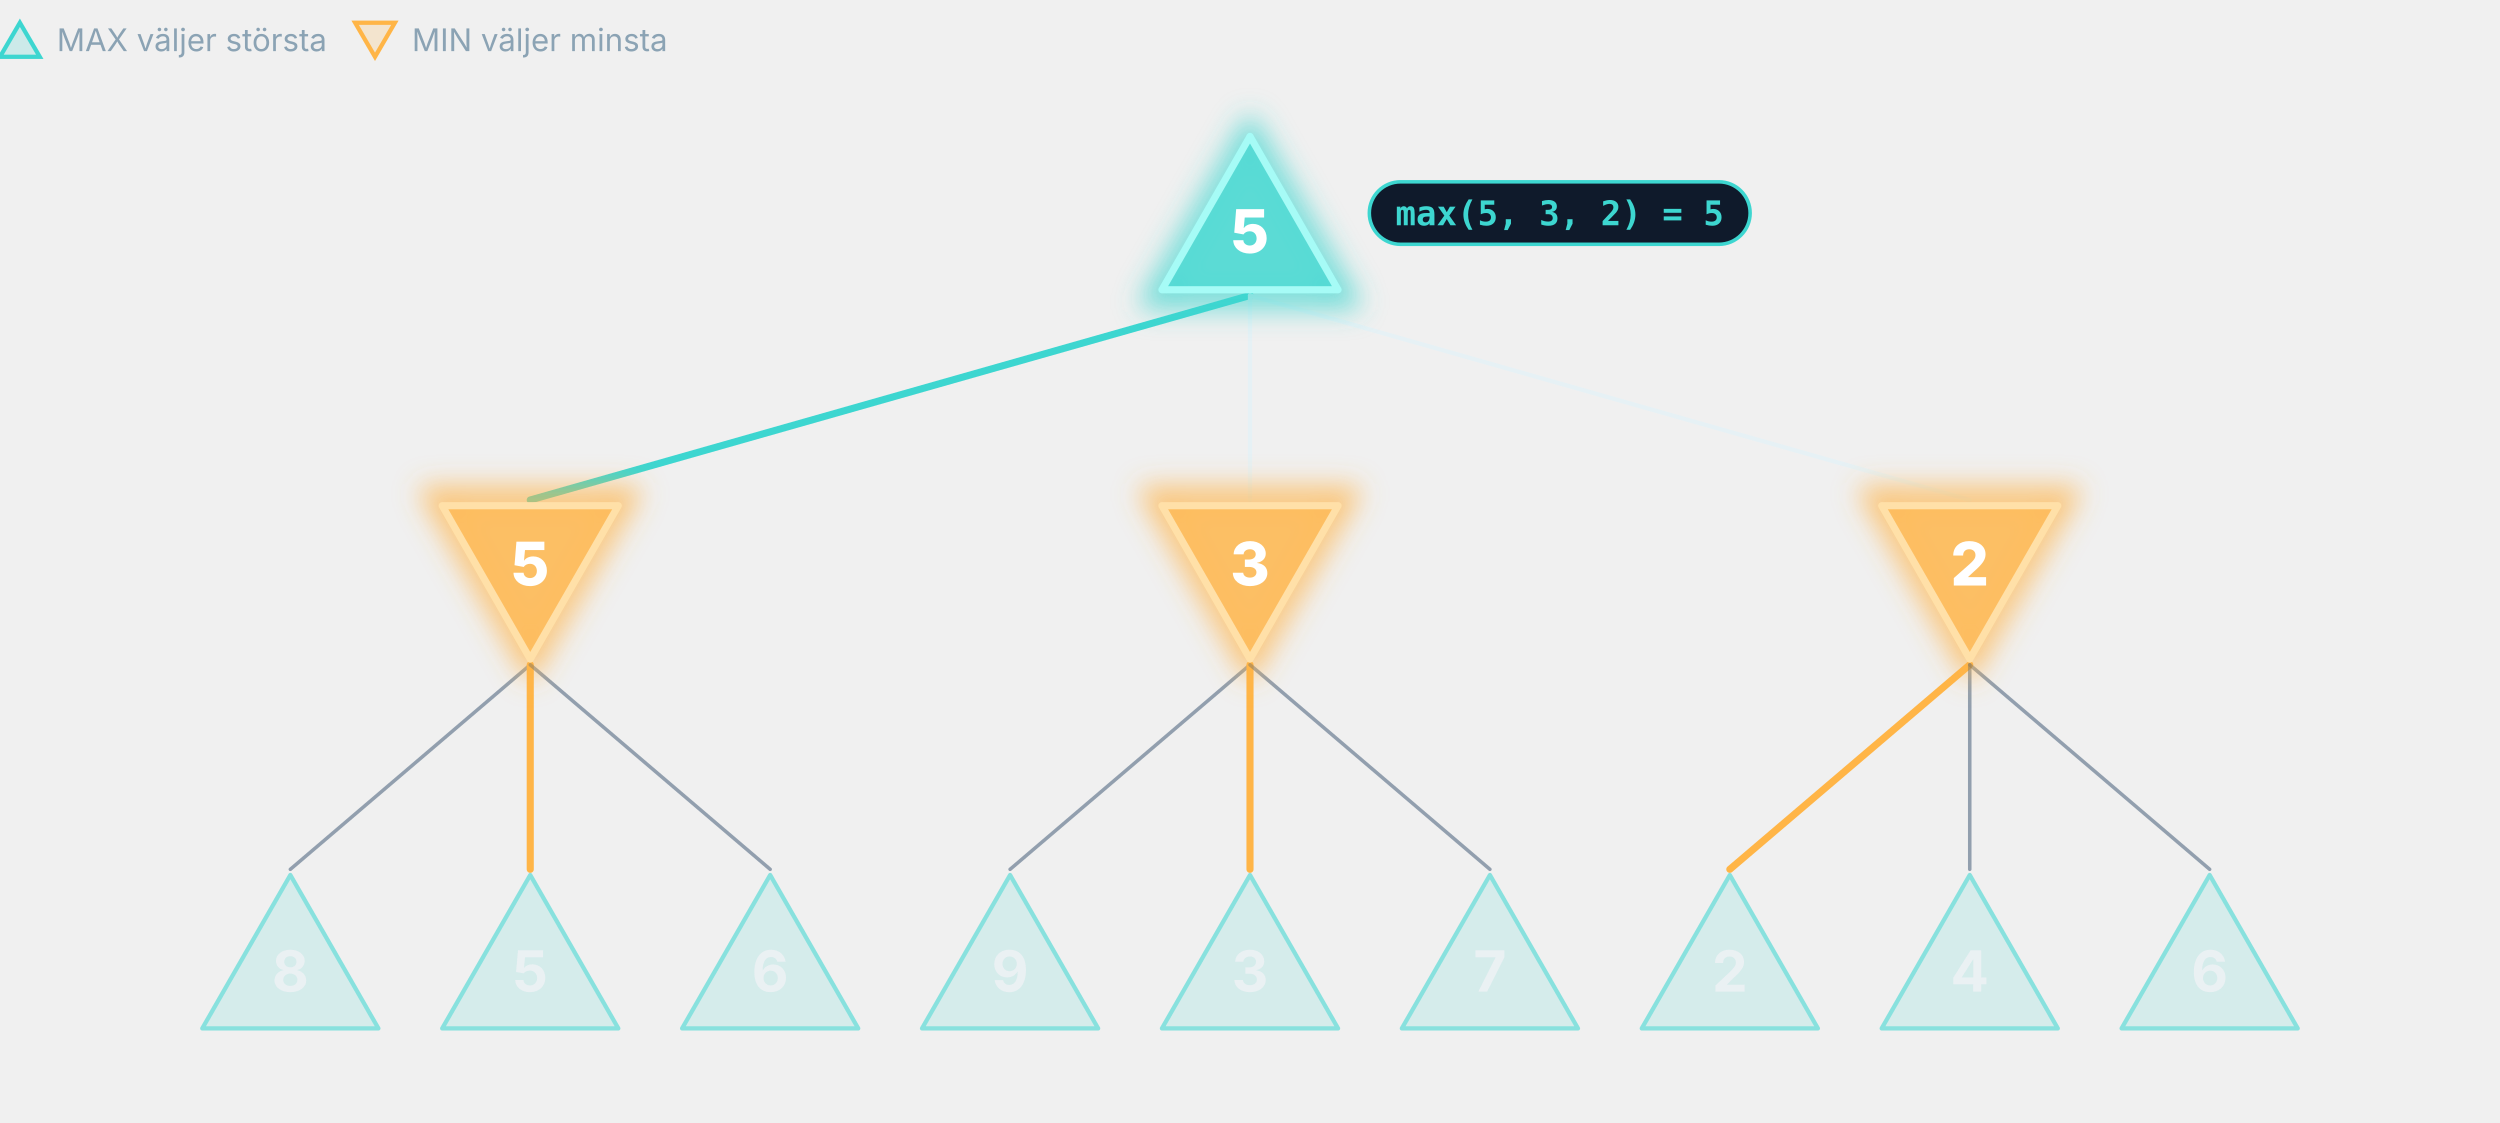
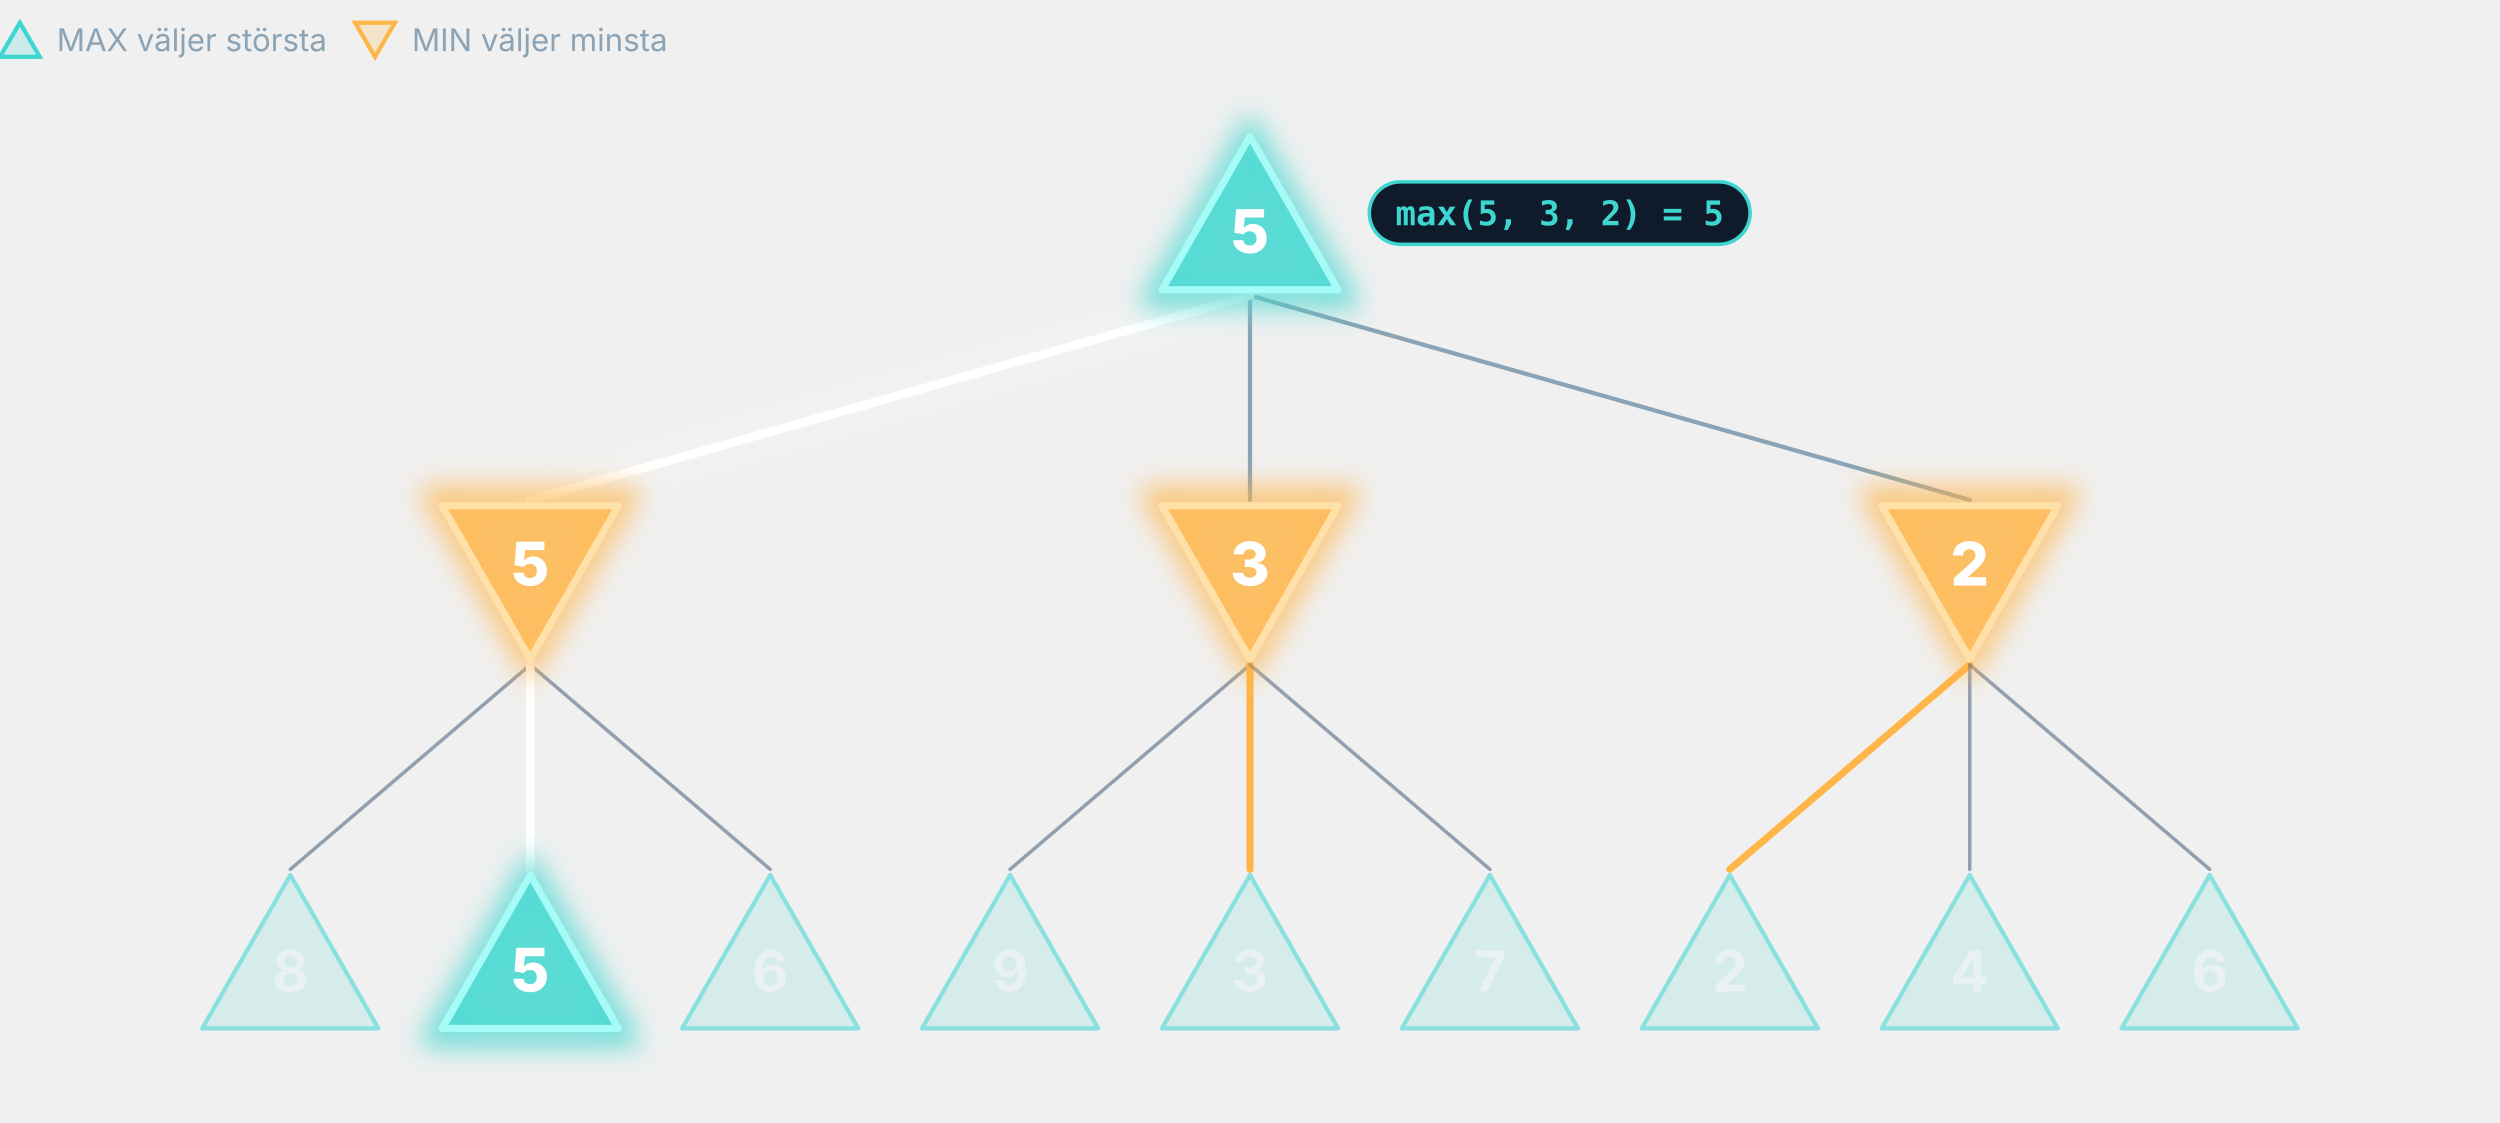
<svg xmlns="http://www.w3.org/2000/svg" viewBox="0 0 1760 790" width="1760" height="790" role="img">
  <defs>
    <filter id="glow" x="-40%" y="-40%" width="180%" height="180%">
      <feGaussianBlur stdDeviation="9" />
    </filter>
    <filter id="soft" x="-20%" y="-20%" width="140%" height="140%">
      <feGaussianBlur stdDeviation="4" />
    </filter>
  </defs>
  <g transform="translate(0,30)">
    <polygon points="14,-14 28,10 0,10" fill="#3DD6D0" fill-opacity=".2" stroke="#3DD6D0" stroke-width="3" />
    <text x="40.0" y="6.0" font-family="'IBM Plex Sans','Segoe UI',Inter,Helvetica,Arial,sans-serif" font-size="22" font-weight="400" fill="#8BA3B4" text-anchor="start">MAX väljer största</text>
    <polygon points="250,-14 278,-14 264,10" fill="#FFB547" fill-opacity=".2" stroke="#FFB547" stroke-width="3" />
    <text x="290.0" y="6.0" font-family="'IBM Plex Sans','Segoe UI',Inter,Helvetica,Arial,sans-serif" font-size="22" font-weight="400" fill="#8BA3B4" text-anchor="start">MIN väljer minsta</text>
  </g>
  <path data-edge="r0:r00" d="M373.3,468.0L204.4,612.0" stroke="#3B5572" stroke-width="2.5" stroke-linecap="round" fill="none" opacity="0.52" />
  <path data-edge="r0:r01" d="M373.3,468.0L373.3,612.0" stroke="#FFB547" stroke-width="5" stroke-linecap="round" fill="none" opacity="1" />
  <path data-edge="r0:r02" d="M373.3,468.0L542.2,612.0" stroke="#3B5572" stroke-width="2.5" stroke-linecap="round" fill="none" opacity="0.52" />
  <path data-edge="r:r0" d="M880.0,208.0L373.3,352.0" stroke="#3DD6D0" stroke-width="5" stroke-linecap="round" fill="none" opacity="1" />
  <path data-edge="r1:r10" d="M880.0,468.0L711.1,612.0" stroke="#3B5572" stroke-width="2.5" stroke-linecap="round" fill="none" opacity="0.52" />
  <path data-edge="r1:r11" d="M880.0,468.0L880.0,612.0" stroke="#FFB547" stroke-width="5" stroke-linecap="round" fill="none" opacity="1" />
  <path data-edge="r1:r12" d="M880.0,468.0L1048.9,612.0" stroke="#3B5572" stroke-width="2.5" stroke-linecap="round" fill="none" opacity="0.52" />
-   <path data-edge="r:r1" d="M880.0,208.0L880.0,352.0" stroke="#E6F1F5" stroke-width="3" stroke-linecap="round" fill="none" opacity="1" />
+   <path data-edge="r:r1" d="M880.0,208.0L880.0,352.0" stroke="#8BA3B4" stroke-width="3" stroke-linecap="round" fill="none" opacity="1" />
  <path data-edge="r2:r20" d="M1386.7,468.0L1217.8,612.0" stroke="#FFB547" stroke-width="5" stroke-linecap="round" fill="none" opacity="1" />
  <path data-edge="r2:r21" d="M1386.7,468.0L1386.7,612.0" stroke="#3B5572" stroke-width="2.5" stroke-linecap="round" fill="none" opacity="0.52" />
  <path data-edge="r2:r22" d="M1386.7,468.0L1555.6,612.0" stroke="#3B5572" stroke-width="2.5" stroke-linecap="round" fill="none" opacity="0.52" />
-   <path data-edge="r:r2" d="M880.0,208.0L1386.7,352.0" stroke="#E6F1F5" stroke-width="3" stroke-linecap="round" fill="none" opacity="1" />
+   <path data-edge="r:r2" d="M880.0,208.0L1386.7,352.0" stroke="#8BA3B4" stroke-width="3" stroke-linecap="round" fill="none" opacity="1" />
+   <path d="M880.0,208.0L373.3,352.0" stroke="#FFFFFF" stroke-width="16" stroke-opacity=".28" stroke-linecap="round" filter="url(#glow)" />
+   <path data-route="r:r0" d="M880.0,208.0L373.3,352.0" stroke="#FFFFFF" stroke-width="6" stroke-linecap="round" />
+   <path d="M373.3,468.0L373.3,612.0" stroke="#FFFFFF" stroke-width="16" stroke-opacity=".28" stroke-linecap="round" filter="url(#glow)" />
+   <path data-route="r0:r01" d="M373.3,468.0L373.3,612.0" stroke="#FFFFFF" stroke-width="6" stroke-linecap="round" />
+   <polygon data-focus-node="r01" points="373.3,607.4 445.3,732.6 301.4,732.6" fill="#3DD6D0" fill-opacity=".55" stroke="#3DD6D0" stroke-width="14" stroke-opacity=".5" stroke-linejoin="round" filter="url(#glow)" />
  <polygon data-focus-node="r" points="880.0,87.4 951.9,212.6 808.1,212.6" fill="#3DD6D0" fill-opacity=".55" stroke="#3DD6D0" stroke-width="14" stroke-opacity=".5" stroke-linejoin="round" filter="url(#glow)" />
+   <polygon data-focus-node="r2" points="1314.7,347.4 1458.6,347.4 1386.7,472.6" fill="#FFB547" fill-opacity=".55" stroke="#FFB547" stroke-width="14" stroke-opacity=".5" stroke-linejoin="round" filter="url(#glow)" />
  <polygon data-focus-node="r0" points="301.4,347.4 445.3,347.4 373.3,472.6" fill="#FFB547" fill-opacity=".55" stroke="#FFB547" stroke-width="14" stroke-opacity=".5" stroke-linejoin="round" filter="url(#glow)" />
  <polygon data-focus-node="r1" points="808.1,347.4 951.9,347.4 880.0,472.6" fill="#FFB547" fill-opacity=".55" stroke="#FFB547" stroke-width="14" stroke-opacity=".5" stroke-linejoin="round" filter="url(#glow)" />
-   <polygon data-focus-node="r2" points="1314.7,347.4 1458.6,347.4 1386.7,472.6" fill="#FFB547" fill-opacity=".55" stroke="#FFB547" stroke-width="14" stroke-opacity=".5" stroke-linejoin="round" filter="url(#glow)" />
  <g data-node="r00" opacity="0.58">
    <polygon points="204.4,616.0 266.4,724.0 142.4,724.0" fill="#3DD6D0" fill-opacity="0.26" stroke="#3DD6D0" stroke-width="3" stroke-linejoin="round" />
    <text x="204.4" y="698.1" font-family="'IBM Plex Sans','Segoe UI',Inter,Helvetica,Arial,sans-serif" font-size="40.0" font-weight="700" fill="#E6F1F5" text-anchor="middle">8</text>
  </g>
-   <g data-node="r01" opacity="0.58">
-     <polygon points="373.3,616.0 435.3,724.0 311.3,724.0" fill="#3DD6D0" fill-opacity="0.26" stroke="#3DD6D0" stroke-width="3" stroke-linejoin="round" />
-     <text x="373.3" y="698.1" font-family="'IBM Plex Sans','Segoe UI',Inter,Helvetica,Arial,sans-serif" font-size="40.0" font-weight="700" fill="#E6F1F5" text-anchor="middle">5</text>
+   <g data-node="r01" opacity="1">
+     <polygon points="373.3,616.0 435.3,724.0 311.3,724.0" fill="#3DD6D0" fill-opacity=".62" stroke="#A6FBF6" stroke-width="5" stroke-linejoin="round" />
+     <text x="373.3" y="698.1" font-family="'IBM Plex Sans','Segoe UI',Inter,Helvetica,Arial,sans-serif" font-size="42.4" font-weight="800" fill="#FFFFFF" text-anchor="middle">5</text>
  </g>
  <g data-node="r02" opacity="0.58">
    <polygon points="542.2,616.0 604.2,724.0 480.2,724.0" fill="#3DD6D0" fill-opacity="0.26" stroke="#3DD6D0" stroke-width="3" stroke-linejoin="round" />
    <text x="542.2" y="698.1" font-family="'IBM Plex Sans','Segoe UI',Inter,Helvetica,Arial,sans-serif" font-size="40.0" font-weight="700" fill="#E6F1F5" text-anchor="middle">6</text>
  </g>
  <g data-node="r0" opacity="1">
    <polygon points="311.3,356.0 435.3,356.0 373.3,464.0" fill="#FFB547" fill-opacity=".62" stroke="#FFE0A8" stroke-width="5" stroke-linejoin="round" />
    <text x="373.3" y="412.2" font-family="'IBM Plex Sans','Segoe UI',Inter,Helvetica,Arial,sans-serif" font-size="42.4" font-weight="800" fill="#FFFFFF" text-anchor="middle">5</text>
  </g>
  <g data-node="r10" opacity="0.58">
    <polygon points="711.1,616.0 773.1,724.0 649.1,724.0" fill="#3DD6D0" fill-opacity="0.26" stroke="#3DD6D0" stroke-width="3" stroke-linejoin="round" />
    <text x="711.1" y="698.1" font-family="'IBM Plex Sans','Segoe UI',Inter,Helvetica,Arial,sans-serif" font-size="40.0" font-weight="700" fill="#E6F1F5" text-anchor="middle">9</text>
  </g>
  <g data-node="r11" opacity="0.58">
    <polygon points="880.0,616.0 942.0,724.0 818.0,724.0" fill="#3DD6D0" fill-opacity="0.26" stroke="#3DD6D0" stroke-width="3" stroke-linejoin="round" />
    <text x="880.0" y="698.1" font-family="'IBM Plex Sans','Segoe UI',Inter,Helvetica,Arial,sans-serif" font-size="40.0" font-weight="700" fill="#E6F1F5" text-anchor="middle">3</text>
  </g>
  <g data-node="r12" opacity="0.58">
    <polygon points="1048.9,616.0 1110.9,724.0 986.9,724.0" fill="#3DD6D0" fill-opacity="0.26" stroke="#3DD6D0" stroke-width="3" stroke-linejoin="round" />
    <text x="1048.9" y="698.1" font-family="'IBM Plex Sans','Segoe UI',Inter,Helvetica,Arial,sans-serif" font-size="40.0" font-weight="700" fill="#E6F1F5" text-anchor="middle">7</text>
  </g>
  <g data-node="r1" opacity="1">
    <polygon points="818.0,356.0 942.0,356.0 880.0,464.0" fill="#FFB547" fill-opacity=".62" stroke="#FFE0A8" stroke-width="5" stroke-linejoin="round" />
    <text x="880.0" y="412.2" font-family="'IBM Plex Sans','Segoe UI',Inter,Helvetica,Arial,sans-serif" font-size="42.4" font-weight="800" fill="#FFFFFF" text-anchor="middle">3</text>
  </g>
  <g data-node="r20" opacity="0.58">
    <polygon points="1217.8,616.0 1279.8,724.0 1155.8,724.0" fill="#3DD6D0" fill-opacity="0.26" stroke="#3DD6D0" stroke-width="3" stroke-linejoin="round" />
    <text x="1217.8" y="698.1" font-family="'IBM Plex Sans','Segoe UI',Inter,Helvetica,Arial,sans-serif" font-size="40.0" font-weight="700" fill="#E6F1F5" text-anchor="middle">2</text>
  </g>
  <g data-node="r21" opacity="0.58">
    <polygon points="1386.7,616.0 1448.7,724.0 1324.7,724.0" fill="#3DD6D0" fill-opacity="0.26" stroke="#3DD6D0" stroke-width="3" stroke-linejoin="round" />
    <text x="1386.7" y="698.1" font-family="'IBM Plex Sans','Segoe UI',Inter,Helvetica,Arial,sans-serif" font-size="40.0" font-weight="700" fill="#E6F1F5" text-anchor="middle">4</text>
  </g>
  <g data-node="r22" opacity="0.58">
    <polygon points="1555.6,616.0 1617.6,724.0 1493.6,724.0" fill="#3DD6D0" fill-opacity="0.26" stroke="#3DD6D0" stroke-width="3" stroke-linejoin="round" />
    <text x="1555.6" y="698.1" font-family="'IBM Plex Sans','Segoe UI',Inter,Helvetica,Arial,sans-serif" font-size="40.0" font-weight="700" fill="#E6F1F5" text-anchor="middle">6</text>
  </g>
  <g data-node="r2" opacity="1">
    <polygon points="1324.7,356.0 1448.7,356.0 1386.7,464.0" fill="#FFB547" fill-opacity=".62" stroke="#FFE0A8" stroke-width="5" stroke-linejoin="round" />
    <text x="1386.7" y="412.2" font-family="'IBM Plex Sans','Segoe UI',Inter,Helvetica,Arial,sans-serif" font-size="42.4" font-weight="800" fill="#FFFFFF" text-anchor="middle">2</text>
  </g>
  <g data-node="r" opacity="1">
    <polygon points="880.0,96.0 942.0,204.0 818.0,204.0" fill="#3DD6D0" fill-opacity=".62" stroke="#A6FBF6" stroke-width="5" stroke-linejoin="round" />
    <text x="880.0" y="178.1" font-family="'IBM Plex Sans','Segoe UI',Inter,Helvetica,Arial,sans-serif" font-size="42.4" font-weight="800" fill="#FFFFFF" text-anchor="middle">5</text>
  </g>
  <rect x="964.0" y="128.0" width="268.1" height="44.0" rx="22.0" fill="#0F1A2B" stroke="#3DD6D0" stroke-width="2.5" />
  <text x="1098.0" y="158.6" font-family="'IBM Plex Mono','SFMono-Regular',Menlo,Consolas,monospace" font-size="24" font-weight="600" fill="#3DD6D0" text-anchor="middle">max(5, 3, 2) = 5</text>
</svg>
